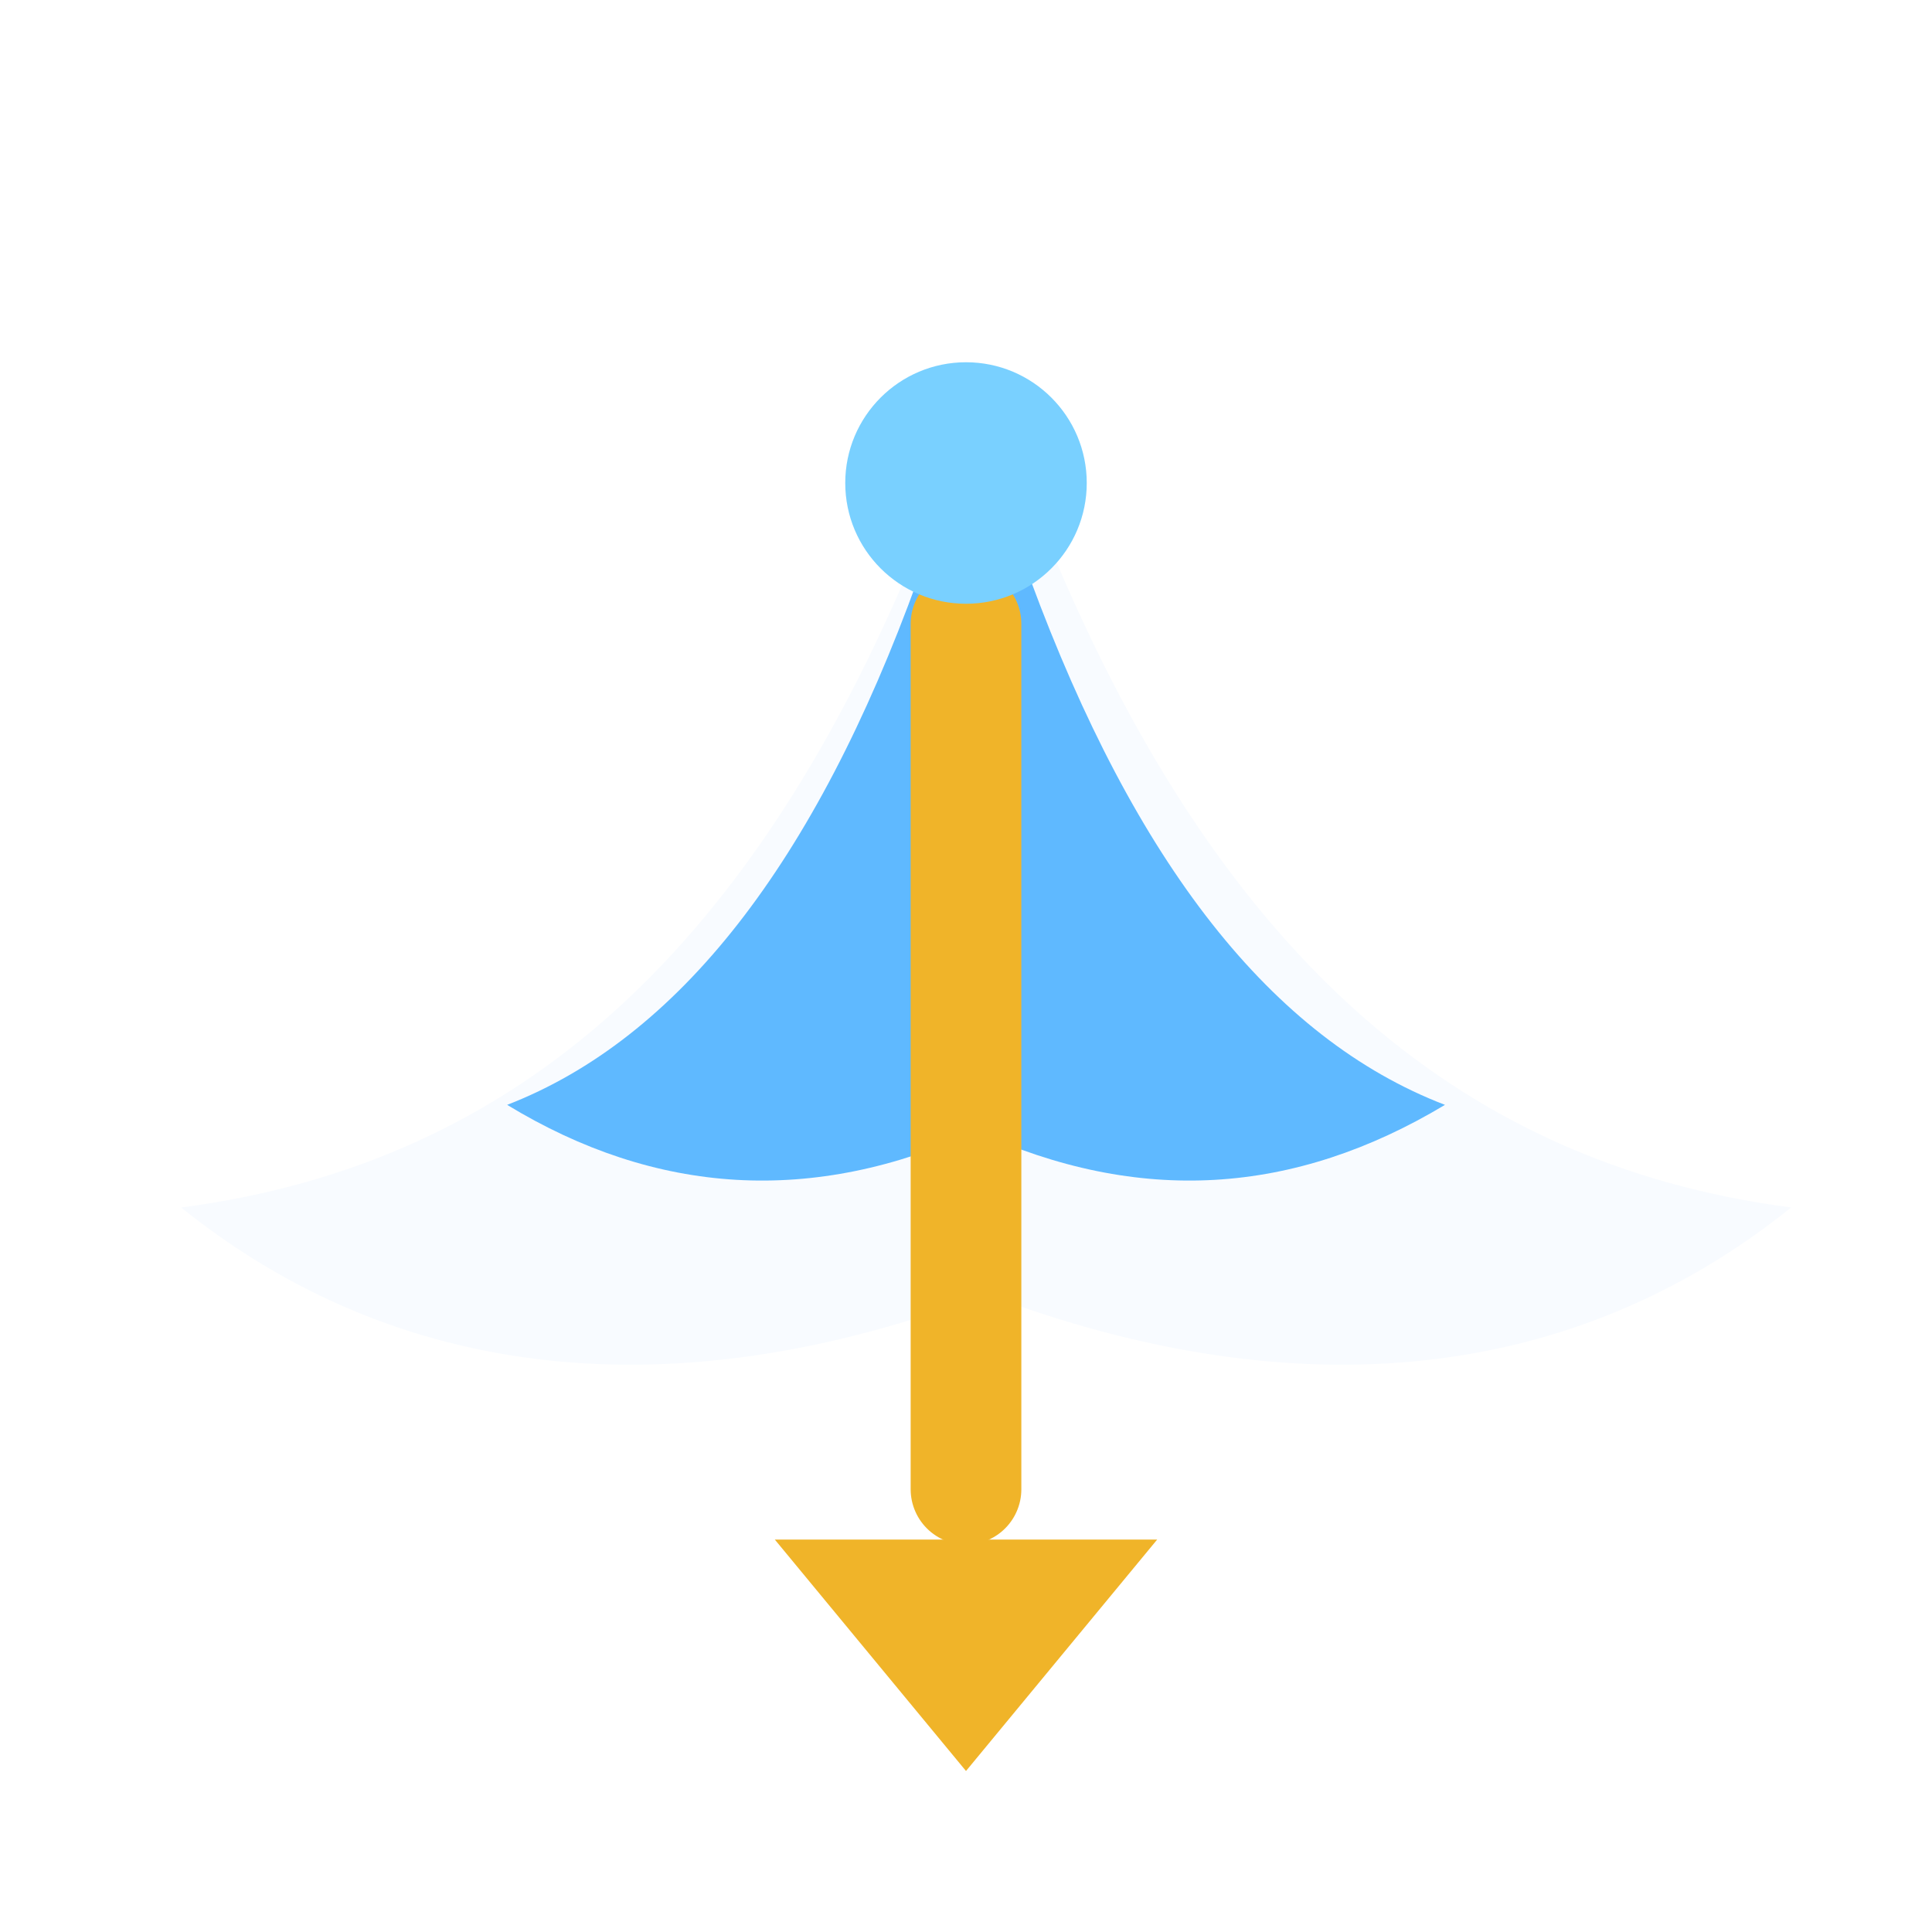
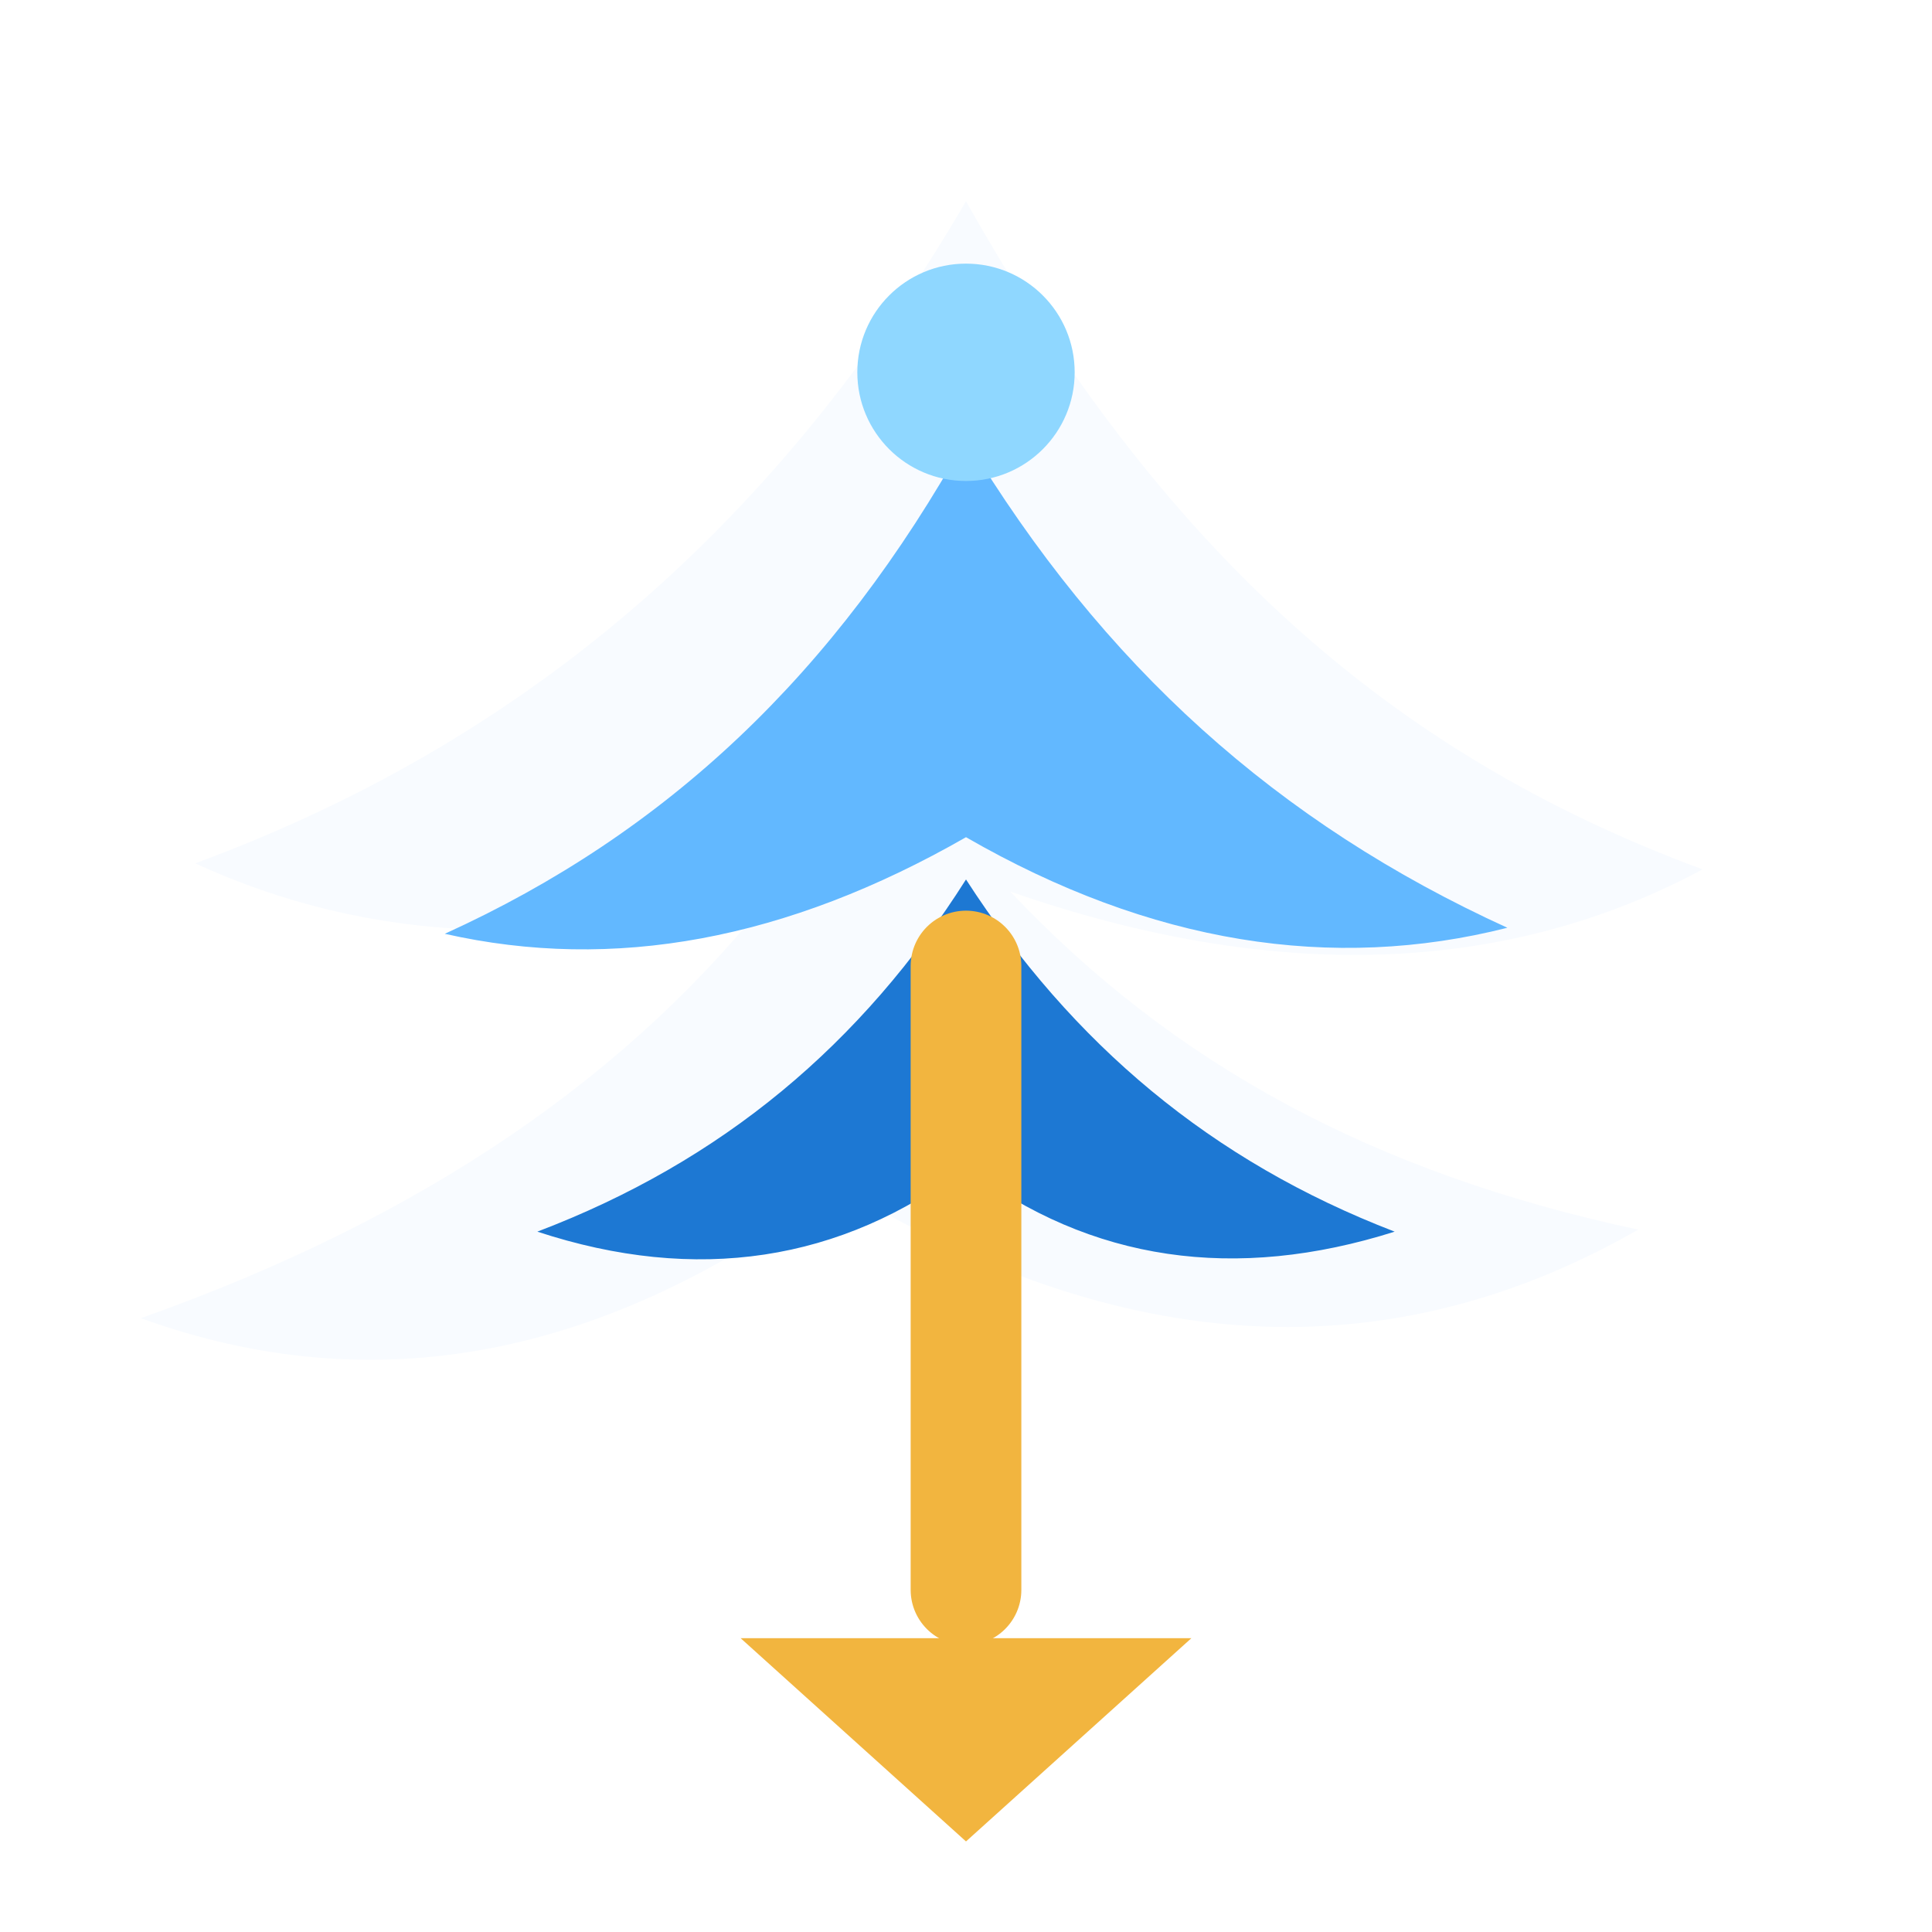
<svg xmlns="http://www.w3.org/2000/svg" viewBox="0 0 96 96" role="img" aria-labelledby="title desc">
-   <path d="M9 60c16.8-2.2 28.6-12.9 36.9-33.5 1.1-2.8 4.9-2.8 6 0C60.3 47.1 72.2 57.8 89 60c-10.7 8.6-24.4 10.2-40 4.3C33.4 70.2 19.7 68.6 9 60z" fill="#f8fbff" />
-   <path d="M25.2 54.9c8.5-3.3 15.3-12 20.4-26.1 0.9-2.6 4.7-2.6 5.6 0 5.2 14.1 12 22.8 20.6 26.1-7.5 4.5-15.2 5-23.3 1.3-8.1 3.7-15.9 3.2-23.3-1.3z" fill="#5fb9ff" />
-   <path d="M48 31v43" stroke="#f0b429" stroke-width="5.5" stroke-linecap="round" />
-   <path d="M38.5 76.5h19L48 88z" fill="#f0b429" />
-   <circle cx="48" cy="24" r="6" fill="#79d0ff" />
+   <path d="M48 10c9.7 17.2 20.9 27.4 36.6 33.2-9.7 5.2-21.2 5.7-34.4 1.1 8.1 8.6 18.1 14 31.2 16.8-12.4 7.1-25.7 6.4-39.8-2.2C30.1 67.5 18.6 69.7 7 65.5c14.1-5 24.4-12.1 31.7-21.5-10.6 3.3-20.3 2.9-29-1.1C25.4 37.1 38.2 26.8 48 10z" fill="#f8fbff" />
+   <path d="M48 21.8c6.8 11.3 15.5 19.1 26.9 24.3-8.7 2.2-17.7 0.8-26.9-4.5-8.9 5.1-17.5 6.7-25.9 4.8C33.1 41.4 41.5 33.5 48 21.8z" fill="#62b8ff" />
+   <path d="M48 43.7c5.3 8.2 12.2 14 21.3 17.5-7.9 2.5-15.1 1.5-21.3-3.2-6.2 4.7-13.4 5.8-21.3 3.2C35.9 57.7 42.8 51.9 48 43.7z" fill="#1d78d3" />
+   <path d="M48 48v31" stroke="#f2b53f" stroke-width="5.5" stroke-linecap="round" />
+   <path d="M36.8 81.4h22.4L48 91.5 36.8 81.4z" fill="#f2b53f" />
+   <circle cx="48" cy="18.5" r="5.4" fill="#8fd7ff" />
</svg>
